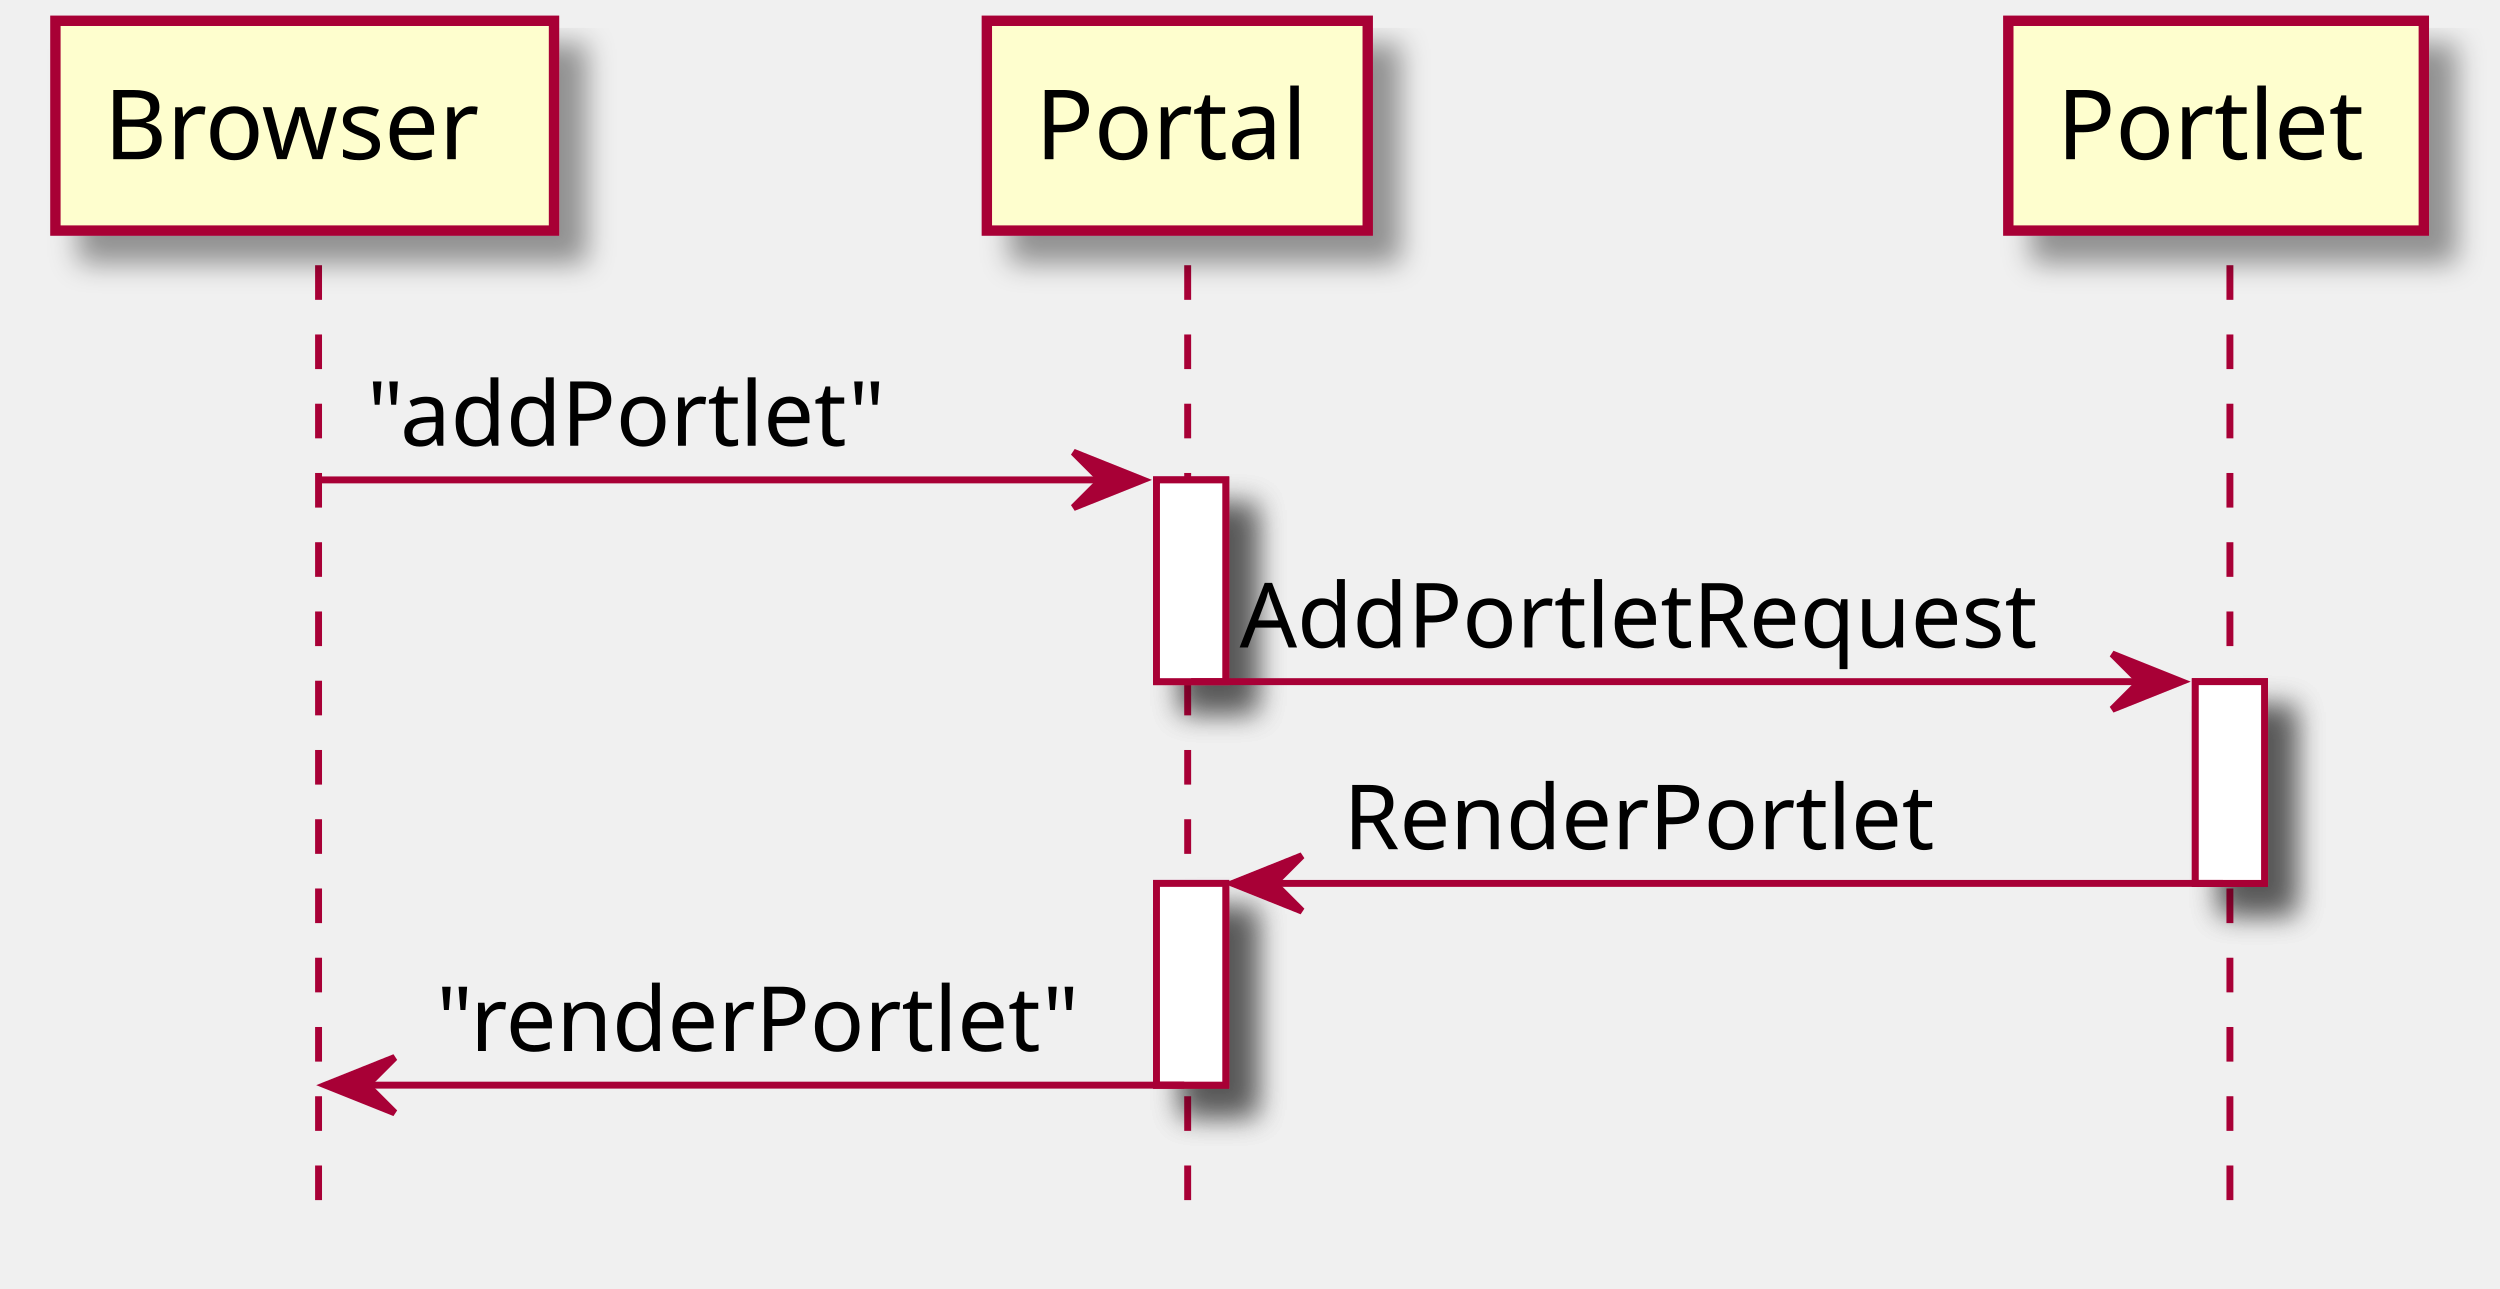
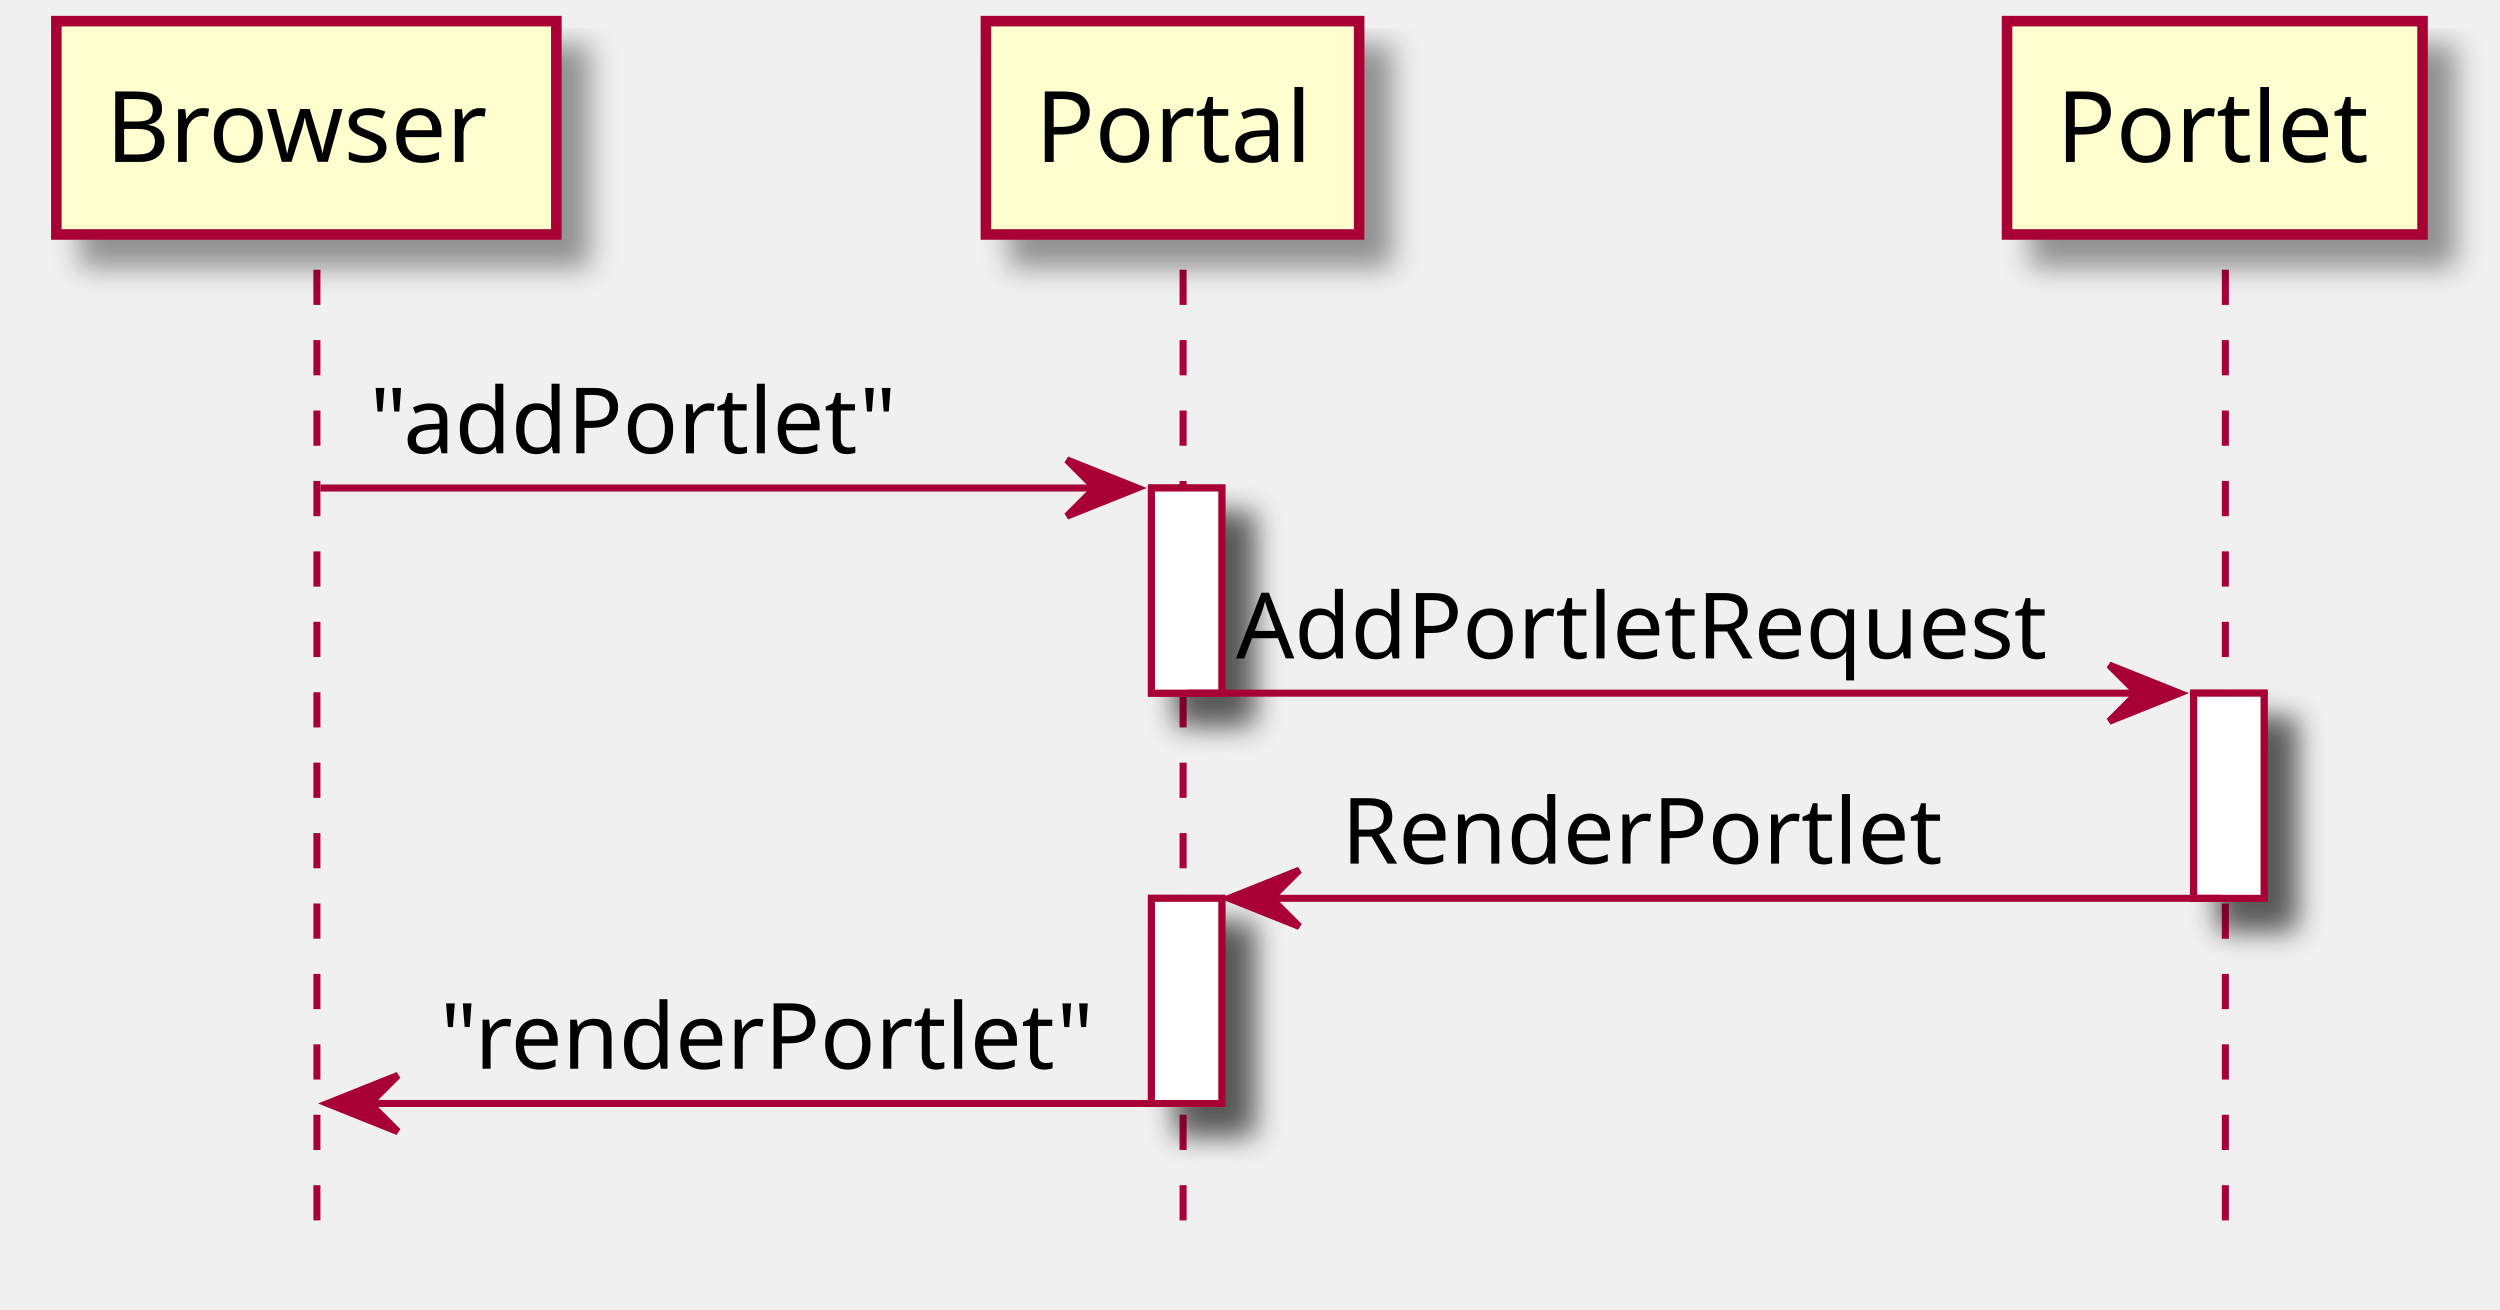
- <svg xmlns="http://www.w3.org/2000/svg" contentScriptType="application/ecmascript" contentStyleType="text/css" height="186px" preserveAspectRatio="none" style="width:361px;height:186px;" version="1.1" viewBox="0 0 361 186" width="361px" zoomAndPan="magnify">
+ <svg xmlns="http://www.w3.org/2000/svg" contentScriptType="application/ecmascript" contentStyleType="text/css" height="186px" preserveAspectRatio="none" style="width:355px;height:186px;" version="1.1" viewBox="0 0 355 186" width="355px" zoomAndPan="magnify">
  <defs>
    <filter height="300%" id="f15919rmb7usc3" width="300%" x="-1" y="-1">
      <feGaussianBlur result="blurOut" stdDeviation="2.0" />
      <feColorMatrix in="blurOut" result="blurOut2" type="matrix" values="0 0 0 0 0 0 0 0 0 0 0 0 0 0 0 0 0 0 .4 0" />
      <feOffset dx="4.0" dy="4.0" in="blurOut2" result="blurOut3" />
      <feBlend in="SourceGraphic" in2="blurOut3" mode="normal" />
    </filter>
  </defs>
  <g>
-     <rect fill="#FFFFFF" filter="url(#f15919rmb7usc3)" height="29.133" style="stroke: #A80036; stroke-width: 1.0;" width="10" x="167" y="69.297" />
-     <rect fill="#FFFFFF" filter="url(#f15919rmb7usc3)" height="29.133" style="stroke: #A80036; stroke-width: 1.0;" width="10" x="167" y="127.562" />
-     <rect fill="#FFFFFF" filter="url(#f15919rmb7usc3)" height="29.133" style="stroke: #A80036; stroke-width: 1.0;" width="10" x="317" y="98.43" />
-     <line style="stroke: #A80036; stroke-width: 1.0; stroke-dasharray: 5.0,5.0;" x1="46" x2="46" y1="38.297" y2="174.828" />
-     <line style="stroke: #A80036; stroke-width: 1.0; stroke-dasharray: 5.0,5.0;" x1="171.5" x2="171.5" y1="38.297" y2="174.828" />
-     <line style="stroke: #A80036; stroke-width: 1.0; stroke-dasharray: 5.0,5.0;" x1="322" x2="322" y1="38.297" y2="174.828" />
-     <rect fill="#FEFECE" filter="url(#f15919rmb7usc3)" height="30.297" style="stroke: #A80036; stroke-width: 1.5;" width="72" x="8" y="3" />
-     <text fill="#000000" font-family="sans-serif" font-size="14" lengthAdjust="spacingAndGlyphs" textLength="58" x="15" y="22.995">Browser</text>
-     <rect fill="#FEFECE" filter="url(#f15919rmb7usc3)" height="30.297" style="stroke: #A80036; stroke-width: 1.5;" width="55" x="142.5" y="3" />
-     <text fill="#000000" font-family="sans-serif" font-size="14" lengthAdjust="spacingAndGlyphs" textLength="41" x="149.5" y="22.995">Portal</text>
-     <rect fill="#FEFECE" filter="url(#f15919rmb7usc3)" height="30.297" style="stroke: #A80036; stroke-width: 1.5;" width="60" x="290" y="3" />
-     <text fill="#000000" font-family="sans-serif" font-size="14" lengthAdjust="spacingAndGlyphs" textLength="46" x="297" y="22.995">Portlet</text>
-     <rect fill="#FFFFFF" filter="url(#f15919rmb7usc3)" height="29.133" style="stroke: #A80036; stroke-width: 1.0;" width="10" x="167" y="69.297" />
-     <rect fill="#FFFFFF" filter="url(#f15919rmb7usc3)" height="29.133" style="stroke: #A80036; stroke-width: 1.0;" width="10" x="167" y="127.562" />
-     <rect fill="#FFFFFF" filter="url(#f15919rmb7usc3)" height="29.133" style="stroke: #A80036; stroke-width: 1.0;" width="10" x="317" y="98.43" />
-     <polygon fill="#A80036" points="155,65.297,165,69.297,155,73.297,159,69.297" style="stroke: #A80036; stroke-width: 1.0;" />
-     <line style="stroke: #A80036; stroke-width: 1.0;" x1="46" x2="161" y1="69.297" y2="69.297" />
-     <text fill="#000000" font-family="sans-serif" font-size="13" lengthAdjust="spacingAndGlyphs" textLength="79" x="53" y="64.364">"addPortlet"</text>
-     <polygon fill="#A80036" points="305,94.43,315,98.43,305,102.43,309,98.43" style="stroke: #A80036; stroke-width: 1.0;" />
-     <line style="stroke: #A80036; stroke-width: 1.0;" x1="172" x2="311" y1="98.43" y2="98.43" />
-     <text fill="#000000" font-family="sans-serif" font-size="13" lengthAdjust="spacingAndGlyphs" textLength="121" x="179" y="93.497">AddPortletRequest</text>
-     <polygon fill="#A80036" points="188,123.562,178,127.562,188,131.562,184,127.562" style="stroke: #A80036; stroke-width: 1.0;" />
-     <line style="stroke: #A80036; stroke-width: 1.0;" x1="182" x2="321" y1="127.562" y2="127.562" />
-     <text fill="#000000" font-family="sans-serif" font-size="13" lengthAdjust="spacingAndGlyphs" textLength="89" x="194" y="122.629">RenderPortlet</text>
-     <polygon fill="#A80036" points="57,152.695,47,156.695,57,160.695,53,156.695" style="stroke: #A80036; stroke-width: 1.0;" />
-     <line style="stroke: #A80036; stroke-width: 1.0;" x1="51" x2="171" y1="156.695" y2="156.695" />
-     <text fill="#000000" font-family="sans-serif" font-size="13" lengthAdjust="spacingAndGlyphs" textLength="97" x="63" y="151.762">"renderPortlet"</text>
+     <rect fill="#FFFFFF" filter="url(#f15919rmb7usc3)" height="29.133" style="stroke: #A80036; stroke-width: 1.0;" width="10" x="163.5" y="69.297" />
+     <rect fill="#FFFFFF" filter="url(#f15919rmb7usc3)" height="29.133" style="stroke: #A80036; stroke-width: 1.0;" width="10" x="163.5" y="127.562" />
+     <rect fill="#FFFFFF" filter="url(#f15919rmb7usc3)" height="29.133" style="stroke: #A80036; stroke-width: 1.0;" width="10" x="311.5" y="98.43" />
+     <line style="stroke: #A80036; stroke-width: 1.0; stroke-dasharray: 5.0,5.0;" x1="45" x2="45" y1="38.297" y2="174.828" />
+     <line style="stroke: #A80036; stroke-width: 1.0; stroke-dasharray: 5.0,5.0;" x1="168" x2="168" y1="38.297" y2="174.828" />
+     <line style="stroke: #A80036; stroke-width: 1.0; stroke-dasharray: 5.0,5.0;" x1="316" x2="316" y1="38.297" y2="174.828" />
+     <rect fill="#FEFECE" filter="url(#f15919rmb7usc3)" height="30.297" style="stroke: #A80036; stroke-width: 1.5;" width="71" x="8" y="3" />
+     <text fill="#000000" font-family="sans-serif" font-size="14" lengthAdjust="spacingAndGlyphs" textLength="57" x="15" y="22.995">Browser</text>
+     <rect fill="#FEFECE" filter="url(#f15919rmb7usc3)" height="30.297" style="stroke: #A80036; stroke-width: 1.5;" width="53" x="140" y="3" />
+     <text fill="#000000" font-family="sans-serif" font-size="14" lengthAdjust="spacingAndGlyphs" textLength="39" x="147" y="22.995">Portal</text>
+     <rect fill="#FEFECE" filter="url(#f15919rmb7usc3)" height="30.297" style="stroke: #A80036; stroke-width: 1.5;" width="59" x="285" y="3" />
+     <text fill="#000000" font-family="sans-serif" font-size="14" lengthAdjust="spacingAndGlyphs" textLength="45" x="292" y="22.995">Portlet</text>
+     <rect fill="#FFFFFF" filter="url(#f15919rmb7usc3)" height="29.133" style="stroke: #A80036; stroke-width: 1.0;" width="10" x="163.5" y="69.297" />
+     <rect fill="#FFFFFF" filter="url(#f15919rmb7usc3)" height="29.133" style="stroke: #A80036; stroke-width: 1.0;" width="10" x="163.5" y="127.562" />
+     <rect fill="#FFFFFF" filter="url(#f15919rmb7usc3)" height="29.133" style="stroke: #A80036; stroke-width: 1.0;" width="10" x="311.5" y="98.43" />
+     <polygon fill="#A80036" points="151.5,65.297,161.5,69.297,151.5,73.297,155.5,69.297" style="stroke: #A80036; stroke-width: 1.0;" />
+     <line style="stroke: #A80036; stroke-width: 1.0;" x1="45.5" x2="157.5" y1="69.297" y2="69.297" />
+     <text fill="#000000" font-family="sans-serif" font-size="13" lengthAdjust="spacingAndGlyphs" textLength="76" x="52.5" y="64.364">"addPortlet"</text>
+     <polygon fill="#A80036" points="299.5,94.43,309.5,98.43,299.5,102.43,303.5,98.43" style="stroke: #A80036; stroke-width: 1.0;" />
+     <line style="stroke: #A80036; stroke-width: 1.0;" x1="168.5" x2="305.5" y1="98.43" y2="98.43" />
+     <text fill="#000000" font-family="sans-serif" font-size="13" lengthAdjust="spacingAndGlyphs" textLength="119" x="175.5" y="93.497">AddPortletRequest</text>
+     <polygon fill="#A80036" points="184.5,123.562,174.5,127.562,184.5,131.562,180.5,127.562" style="stroke: #A80036; stroke-width: 1.0;" />
+     <line style="stroke: #A80036; stroke-width: 1.0;" x1="178.5" x2="315.5" y1="127.562" y2="127.562" />
+     <text fill="#000000" font-family="sans-serif" font-size="13" lengthAdjust="spacingAndGlyphs" textLength="87" x="190.5" y="122.629">RenderPortlet</text>
+     <polygon fill="#A80036" points="56.5,152.695,46.5,156.695,56.5,160.695,52.5,156.695" style="stroke: #A80036; stroke-width: 1.0;" />
+     <line style="stroke: #A80036; stroke-width: 1.0;" x1="50.5" x2="167.5" y1="156.695" y2="156.695" />
+     <text fill="#000000" font-family="sans-serif" font-size="13" lengthAdjust="spacingAndGlyphs" textLength="94" x="62.5" y="151.762">"renderPortlet"</text>
  </g>
</svg>
